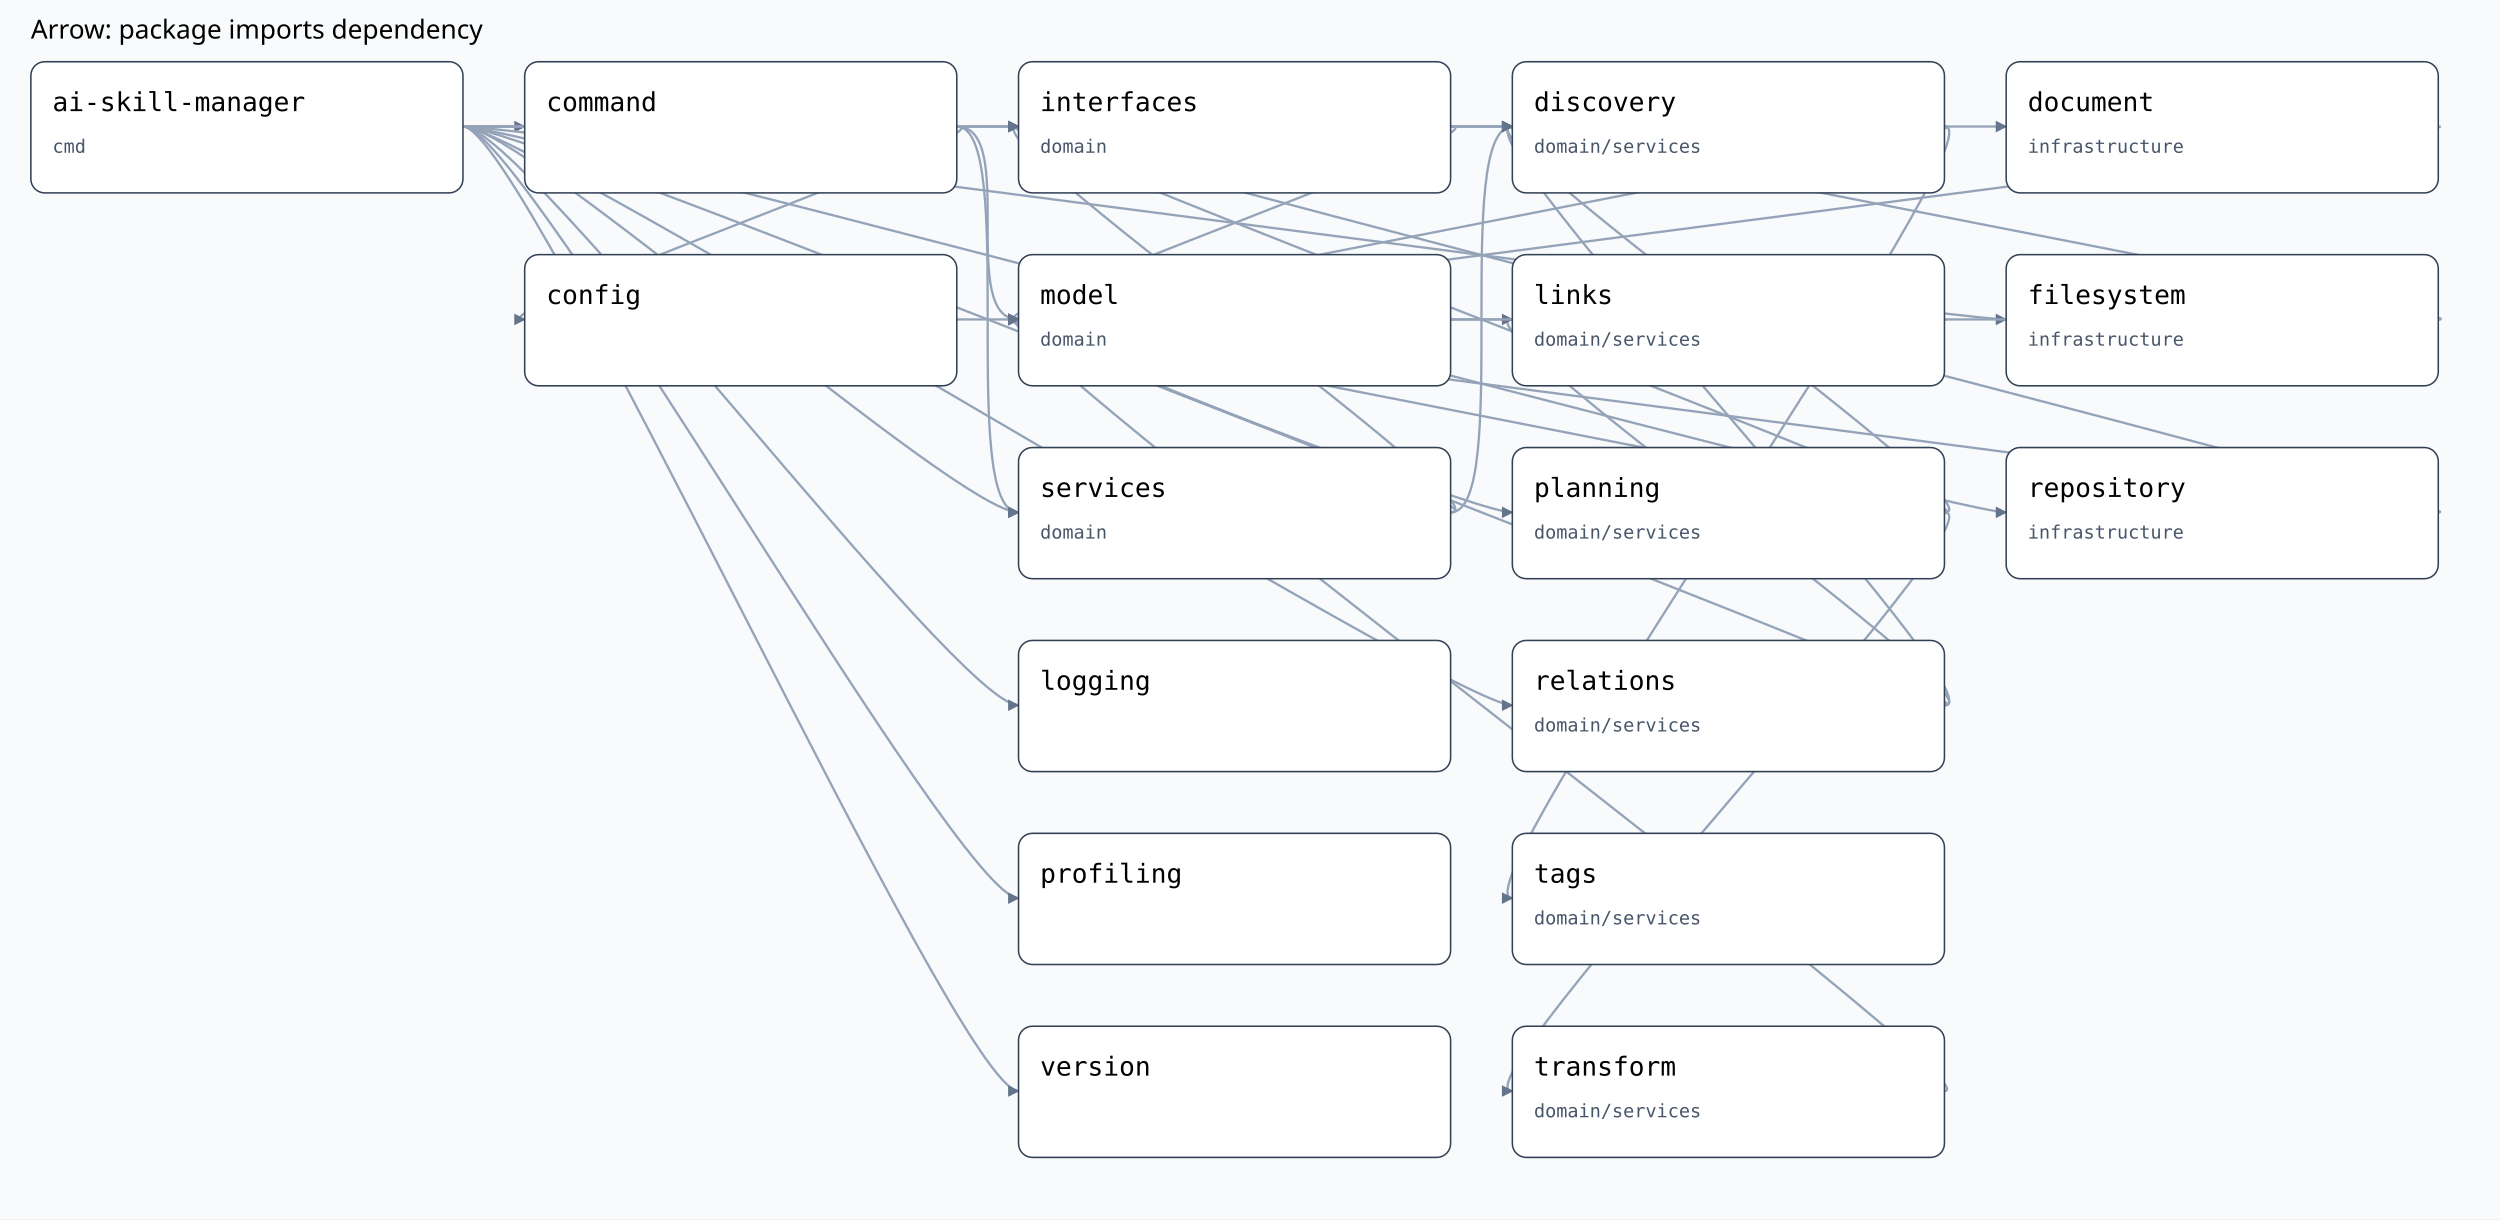
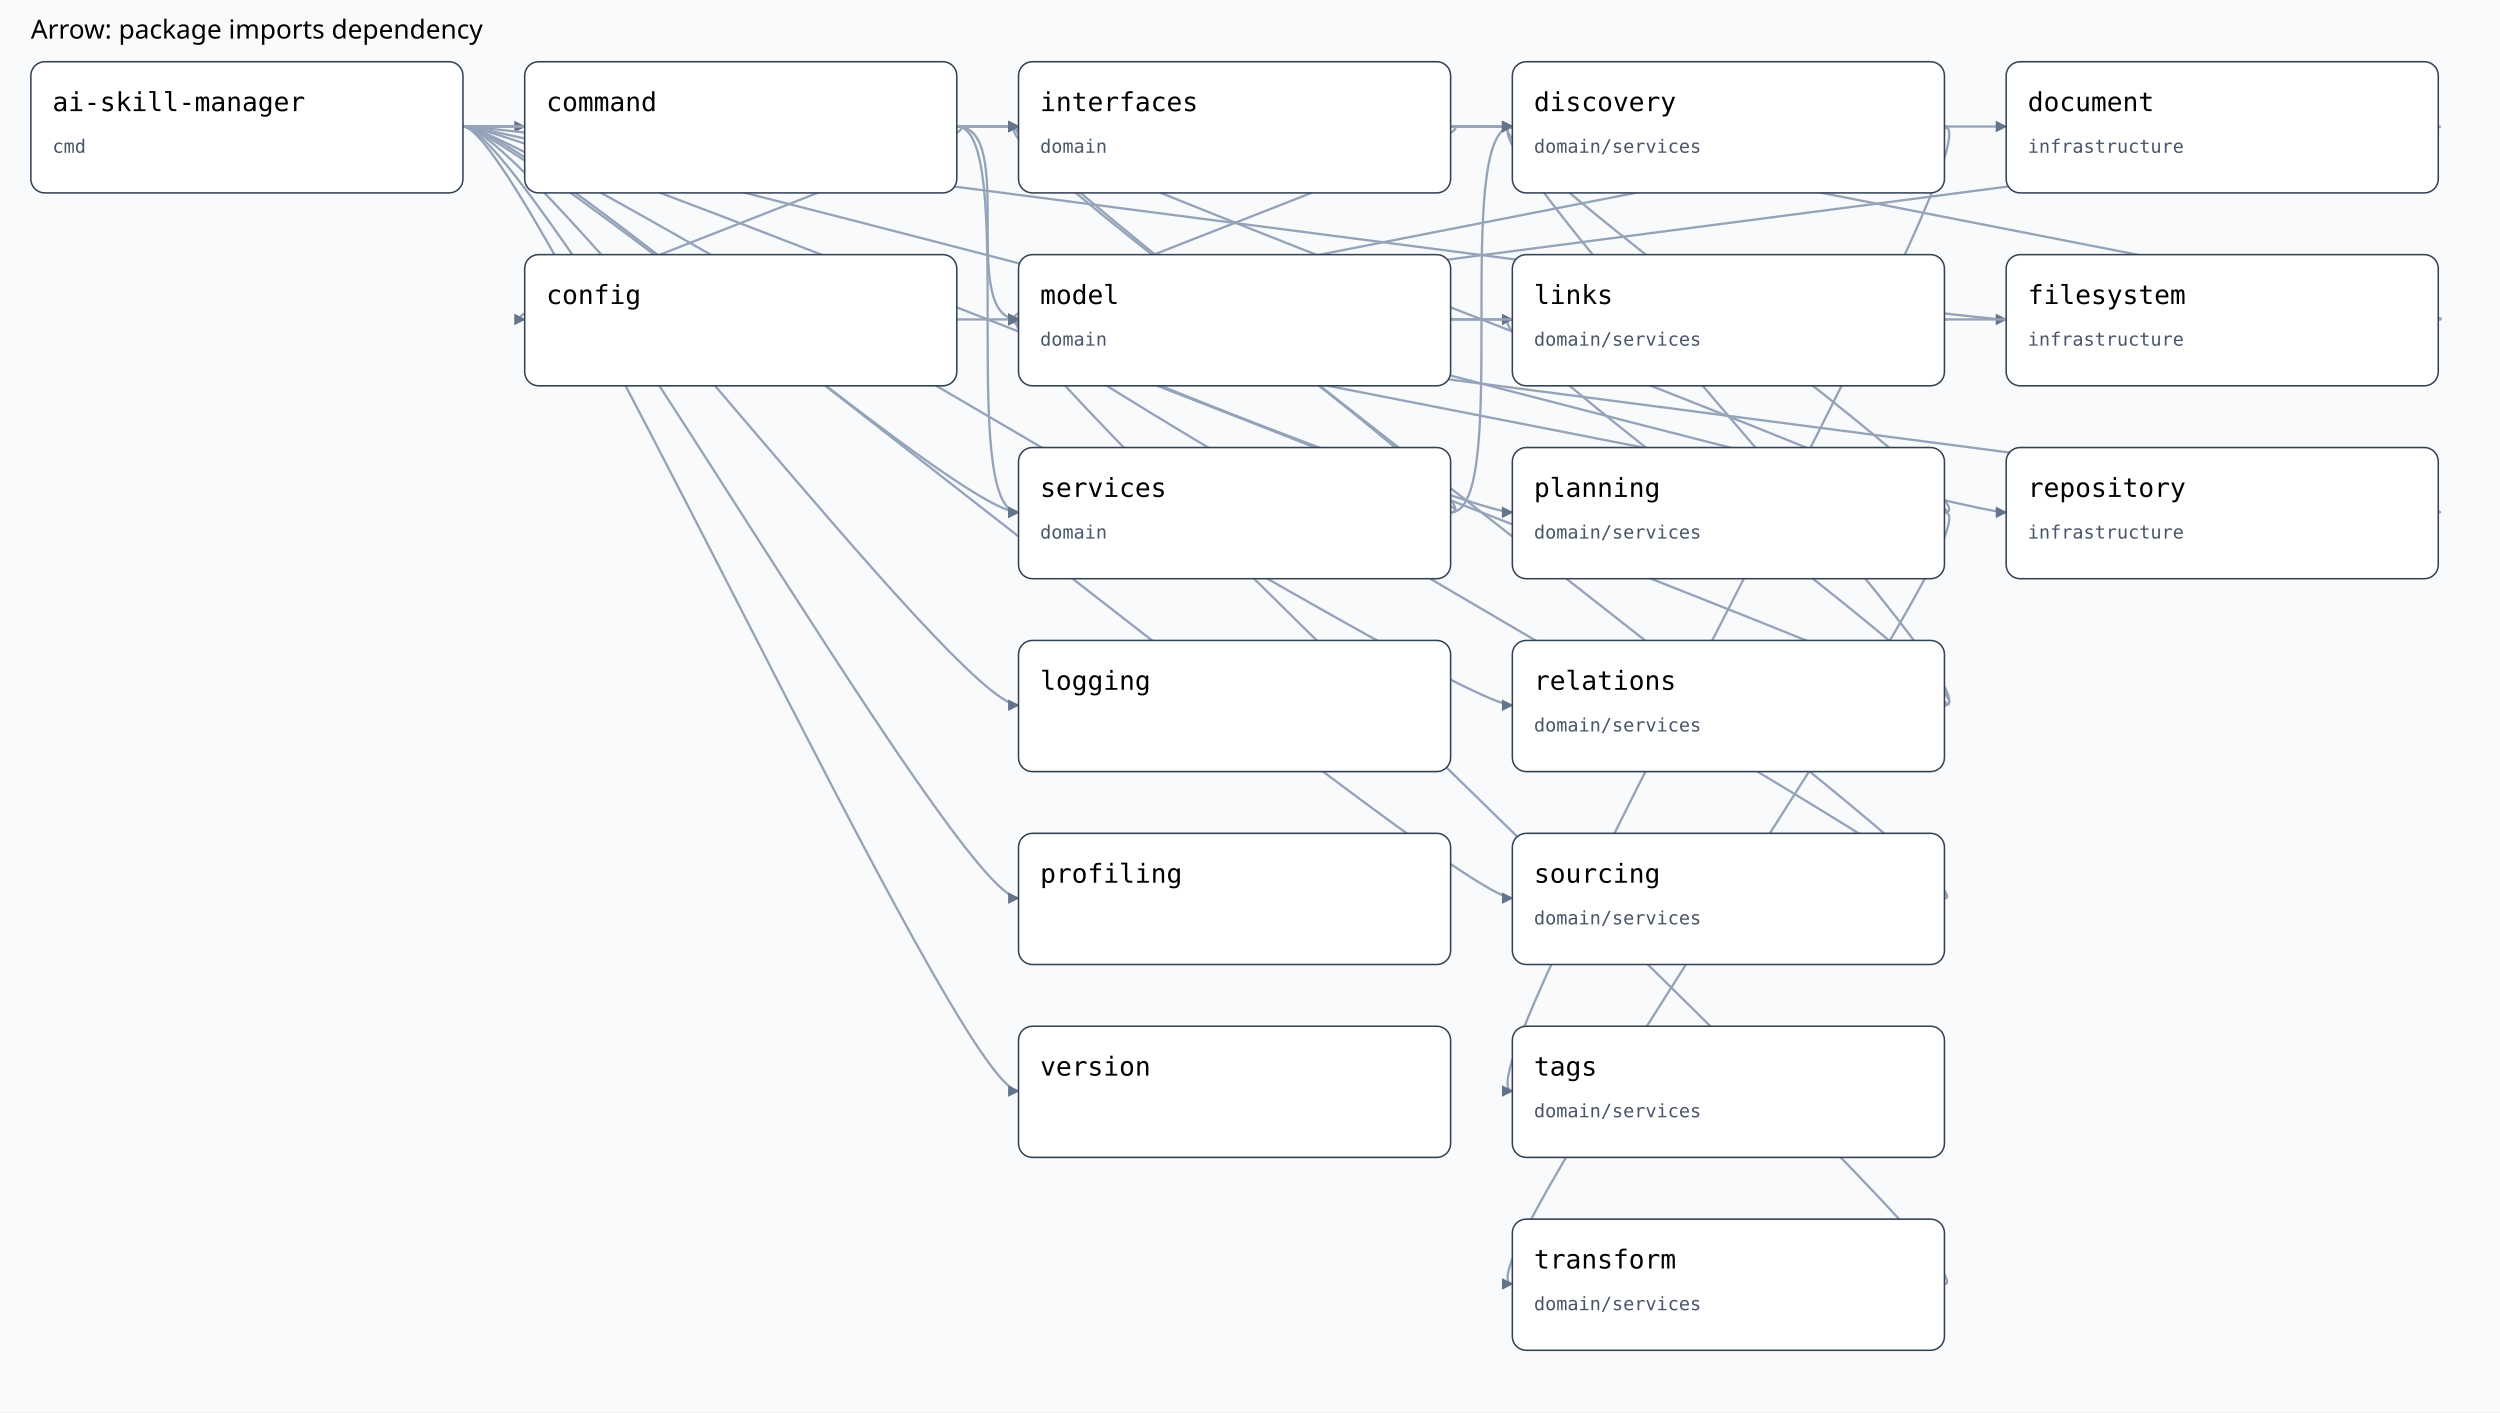
- <svg xmlns="http://www.w3.org/2000/svg" viewBox="-20 -40 1620 790" role="img">
+ <svg xmlns="http://www.w3.org/2000/svg" viewBox="-20 -40 1620 915" role="img">
  <defs>
    <marker id="arrow" viewBox="0 0 10 10" refX="9" refY="5" markerWidth="5" markerHeight="5" orient="auto-start-reverse">
      <path d="M0 0L10 5L0 10z" fill="#64748b" />
    </marker>
  </defs>
-   <rect x="-20" y="-40" width="1620" height="790" fill="#f8fafc" />
+   <rect x="-20" y="-40" width="1620" height="915" fill="#f8fafc" />
  <text x="0" y="-15" font-family="sans-serif" font-size="17">Arrow: package imports dependency</text>
  <path d="M280 42 C320 42 280 42 320 42" fill="none" stroke="#94a3b8" stroke-width="1.5" marker-end="url(#arrow)" />
  <path d="M280 42 C320 42 600 42 640 42" fill="none" stroke="#94a3b8" stroke-width="1.5" marker-end="url(#arrow)" />
  <path d="M280 42 C320 42 600 292 640 292" fill="none" stroke="#94a3b8" stroke-width="1.5" marker-end="url(#arrow)" />
  <path d="M280 42 C320 42 920 42 960 42" fill="none" stroke="#94a3b8" stroke-width="1.5" marker-end="url(#arrow)" />
  <path d="M280 42 C320 42 920 292 960 292" fill="none" stroke="#94a3b8" stroke-width="1.5" marker-end="url(#arrow)" />
  <path d="M280 42 C320 42 920 417 960 417" fill="none" stroke="#94a3b8" stroke-width="1.5" marker-end="url(#arrow)" />
+   <path d="M280 42 C320 42 920 542 960 542" fill="none" stroke="#94a3b8" stroke-width="1.5" marker-end="url(#arrow)" />
  <path d="M280 42 C320 42 1240 42 1280 42" fill="none" stroke="#94a3b8" stroke-width="1.5" marker-end="url(#arrow)" />
  <path d="M280 42 C320 42 1240 167 1280 167" fill="none" stroke="#94a3b8" stroke-width="1.5" marker-end="url(#arrow)" />
  <path d="M280 42 C320 42 1240 292 1280 292" fill="none" stroke="#94a3b8" stroke-width="1.5" marker-end="url(#arrow)" />
  <path d="M280 42 C320 42 600 417 640 417" fill="none" stroke="#94a3b8" stroke-width="1.5" marker-end="url(#arrow)" />
  <path d="M280 42 C320 42 600 542 640 542" fill="none" stroke="#94a3b8" stroke-width="1.5" marker-end="url(#arrow)" />
  <path d="M280 42 C320 42 600 667 640 667" fill="none" stroke="#94a3b8" stroke-width="1.5" marker-end="url(#arrow)" />
  <path d="M600 42 C640 42 280 167 320 167" fill="none" stroke="#94a3b8" stroke-width="1.5" marker-end="url(#arrow)" />
  <path d="M600 42 C640 42 600 167 640 167" fill="none" stroke="#94a3b8" stroke-width="1.5" marker-end="url(#arrow)" />
  <path d="M600 42 C640 42 600 292 640 292" fill="none" stroke="#94a3b8" stroke-width="1.5" marker-end="url(#arrow)" />
  <path d="M600 167 C640 167 600 167 640 167" fill="none" stroke="#94a3b8" stroke-width="1.5" marker-end="url(#arrow)" />
  <path d="M920 42 C960 42 600 167 640 167" fill="none" stroke="#94a3b8" stroke-width="1.5" marker-end="url(#arrow)" />
  <path d="M920 292 C960 292 600 42 640 42" fill="none" stroke="#94a3b8" stroke-width="1.5" marker-end="url(#arrow)" />
  <path d="M920 292 C960 292 600 167 640 167" fill="none" stroke="#94a3b8" stroke-width="1.5" marker-end="url(#arrow)" />
  <path d="M920 292 C960 292 920 42 960 42" fill="none" stroke="#94a3b8" stroke-width="1.5" marker-end="url(#arrow)" />
  <path d="M1240 42 C1280 42 600 42 640 42" fill="none" stroke="#94a3b8" stroke-width="1.5" marker-end="url(#arrow)" />
  <path d="M1240 42 C1280 42 600 167 640 167" fill="none" stroke="#94a3b8" stroke-width="1.5" marker-end="url(#arrow)" />
-   <path d="M1240 42 C1280 42 920 542 960 542" fill="none" stroke="#94a3b8" stroke-width="1.5" marker-end="url(#arrow)" />
+   <path d="M1240 42 C1280 42 920 667 960 667" fill="none" stroke="#94a3b8" stroke-width="1.5" marker-end="url(#arrow)" />
  <path d="M1240 167 C1280 167 600 167 640 167" fill="none" stroke="#94a3b8" stroke-width="1.5" marker-end="url(#arrow)" />
  <path d="M1240 292 C1280 292 600 42 640 42" fill="none" stroke="#94a3b8" stroke-width="1.5" marker-end="url(#arrow)" />
  <path d="M1240 292 C1280 292 600 167 640 167" fill="none" stroke="#94a3b8" stroke-width="1.5" marker-end="url(#arrow)" />
  <path d="M1240 292 C1280 292 920 42 960 42" fill="none" stroke="#94a3b8" stroke-width="1.5" marker-end="url(#arrow)" />
-   <path d="M1240 292 C1280 292 920 667 960 667" fill="none" stroke="#94a3b8" stroke-width="1.5" marker-end="url(#arrow)" />
+   <path d="M1240 292 C1280 292 920 792 960 792" fill="none" stroke="#94a3b8" stroke-width="1.5" marker-end="url(#arrow)" />
  <path d="M1240 417 C1280 417 600 167 640 167" fill="none" stroke="#94a3b8" stroke-width="1.5" marker-end="url(#arrow)" />
  <path d="M1240 417 C1280 417 920 42 960 42" fill="none" stroke="#94a3b8" stroke-width="1.5" marker-end="url(#arrow)" />
  <path d="M1240 417 C1280 417 920 167 960 167" fill="none" stroke="#94a3b8" stroke-width="1.5" marker-end="url(#arrow)" />
-   <path d="M1240 667 C1280 667 600 167 640 167" fill="none" stroke="#94a3b8" stroke-width="1.5" marker-end="url(#arrow)" />
+   <path d="M1240 542 C1280 542 600 42 640 42" fill="none" stroke="#94a3b8" stroke-width="1.5" marker-end="url(#arrow)" />
+   <path d="M1240 542 C1280 542 600 167 640 167" fill="none" stroke="#94a3b8" stroke-width="1.5" marker-end="url(#arrow)" />
+   <path d="M1240 792 C1280 792 600 167 640 167" fill="none" stroke="#94a3b8" stroke-width="1.5" marker-end="url(#arrow)" />
  <path d="M1560 42 C1600 42 600 167 640 167" fill="none" stroke="#94a3b8" stroke-width="1.5" marker-end="url(#arrow)" />
  <path d="M1560 167 C1600 167 600 167 640 167" fill="none" stroke="#94a3b8" stroke-width="1.5" marker-end="url(#arrow)" />
  <path d="M1560 167 C1600 167 920 42 960 42" fill="none" stroke="#94a3b8" stroke-width="1.5" marker-end="url(#arrow)" />
-   <path d="M1560 292 C1600 292 600 42 640 42" fill="none" stroke="#94a3b8" stroke-width="1.5" marker-end="url(#arrow)" />
  <path d="M1560 292 C1600 292 600 167 640 167" fill="none" stroke="#94a3b8" stroke-width="1.5" marker-end="url(#arrow)" />
  <g>
    <rect x="0" y="0" width="280" height="85" rx="9" fill="white" stroke="#334155" />
    <text x="14" y="32" font-family="monospace" font-size="17">ai-skill-manager</text>
    <text x="14" y="59" font-family="monospace" font-size="12" fill="#475569">cmd</text>
  </g>
  <g>
    <rect x="320" y="0" width="280" height="85" rx="9" fill="white" stroke="#334155" />
    <text x="334" y="32" font-family="monospace" font-size="17">command</text>
    <text x="334" y="59" font-family="monospace" font-size="12" fill="#475569" />
  </g>
  <g>
    <rect x="320" y="125" width="280" height="85" rx="9" fill="white" stroke="#334155" />
    <text x="334" y="157" font-family="monospace" font-size="17">config</text>
    <text x="334" y="184" font-family="monospace" font-size="12" fill="#475569" />
  </g>
  <g>
    <rect x="640" y="0" width="280" height="85" rx="9" fill="white" stroke="#334155" />
    <text x="654" y="32" font-family="monospace" font-size="17">interfaces</text>
    <text x="654" y="59" font-family="monospace" font-size="12" fill="#475569">domain</text>
  </g>
  <g>
    <rect x="640" y="125" width="280" height="85" rx="9" fill="white" stroke="#334155" />
    <text x="654" y="157" font-family="monospace" font-size="17">model</text>
    <text x="654" y="184" font-family="monospace" font-size="12" fill="#475569">domain</text>
  </g>
  <g>
    <rect x="640" y="250" width="280" height="85" rx="9" fill="white" stroke="#334155" />
    <text x="654" y="282" font-family="monospace" font-size="17">services</text>
    <text x="654" y="309" font-family="monospace" font-size="12" fill="#475569">domain</text>
  </g>
  <g>
    <rect x="960" y="0" width="280" height="85" rx="9" fill="white" stroke="#334155" />
    <text x="974" y="32" font-family="monospace" font-size="17">discovery</text>
    <text x="974" y="59" font-family="monospace" font-size="12" fill="#475569">domain/services</text>
  </g>
  <g>
    <rect x="960" y="125" width="280" height="85" rx="9" fill="white" stroke="#334155" />
    <text x="974" y="157" font-family="monospace" font-size="17">links</text>
    <text x="974" y="184" font-family="monospace" font-size="12" fill="#475569">domain/services</text>
  </g>
  <g>
    <rect x="960" y="250" width="280" height="85" rx="9" fill="white" stroke="#334155" />
    <text x="974" y="282" font-family="monospace" font-size="17">planning</text>
    <text x="974" y="309" font-family="monospace" font-size="12" fill="#475569">domain/services</text>
  </g>
  <g>
    <rect x="960" y="375" width="280" height="85" rx="9" fill="white" stroke="#334155" />
    <text x="974" y="407" font-family="monospace" font-size="17">relations</text>
    <text x="974" y="434" font-family="monospace" font-size="12" fill="#475569">domain/services</text>
  </g>
  <g>
    <rect x="960" y="500" width="280" height="85" rx="9" fill="white" stroke="#334155" />
-     <text x="974" y="532" font-family="monospace" font-size="17">tags</text>
+     <text x="974" y="532" font-family="monospace" font-size="17">sourcing</text>
    <text x="974" y="559" font-family="monospace" font-size="12" fill="#475569">domain/services</text>
  </g>
  <g>
    <rect x="960" y="625" width="280" height="85" rx="9" fill="white" stroke="#334155" />
-     <text x="974" y="657" font-family="monospace" font-size="17">transform</text>
+     <text x="974" y="657" font-family="monospace" font-size="17">tags</text>
    <text x="974" y="684" font-family="monospace" font-size="12" fill="#475569">domain/services</text>
+   </g>
+   <g>
+     <rect x="960" y="750" width="280" height="85" rx="9" fill="white" stroke="#334155" />
+     <text x="974" y="782" font-family="monospace" font-size="17">transform</text>
+     <text x="974" y="809" font-family="monospace" font-size="12" fill="#475569">domain/services</text>
  </g>
  <g>
    <rect x="1280" y="0" width="280" height="85" rx="9" fill="white" stroke="#334155" />
    <text x="1294" y="32" font-family="monospace" font-size="17">document</text>
    <text x="1294" y="59" font-family="monospace" font-size="12" fill="#475569">infrastructure</text>
  </g>
  <g>
    <rect x="1280" y="125" width="280" height="85" rx="9" fill="white" stroke="#334155" />
    <text x="1294" y="157" font-family="monospace" font-size="17">filesystem</text>
    <text x="1294" y="184" font-family="monospace" font-size="12" fill="#475569">infrastructure</text>
  </g>
  <g>
    <rect x="1280" y="250" width="280" height="85" rx="9" fill="white" stroke="#334155" />
    <text x="1294" y="282" font-family="monospace" font-size="17">repository</text>
    <text x="1294" y="309" font-family="monospace" font-size="12" fill="#475569">infrastructure</text>
  </g>
  <g>
    <rect x="640" y="375" width="280" height="85" rx="9" fill="white" stroke="#334155" />
    <text x="654" y="407" font-family="monospace" font-size="17">logging</text>
    <text x="654" y="434" font-family="monospace" font-size="12" fill="#475569" />
  </g>
  <g>
    <rect x="640" y="500" width="280" height="85" rx="9" fill="white" stroke="#334155" />
    <text x="654" y="532" font-family="monospace" font-size="17">profiling</text>
    <text x="654" y="559" font-family="monospace" font-size="12" fill="#475569" />
  </g>
  <g>
    <rect x="640" y="625" width="280" height="85" rx="9" fill="white" stroke="#334155" />
    <text x="654" y="657" font-family="monospace" font-size="17">version</text>
    <text x="654" y="684" font-family="monospace" font-size="12" fill="#475569" />
  </g>
</svg>
